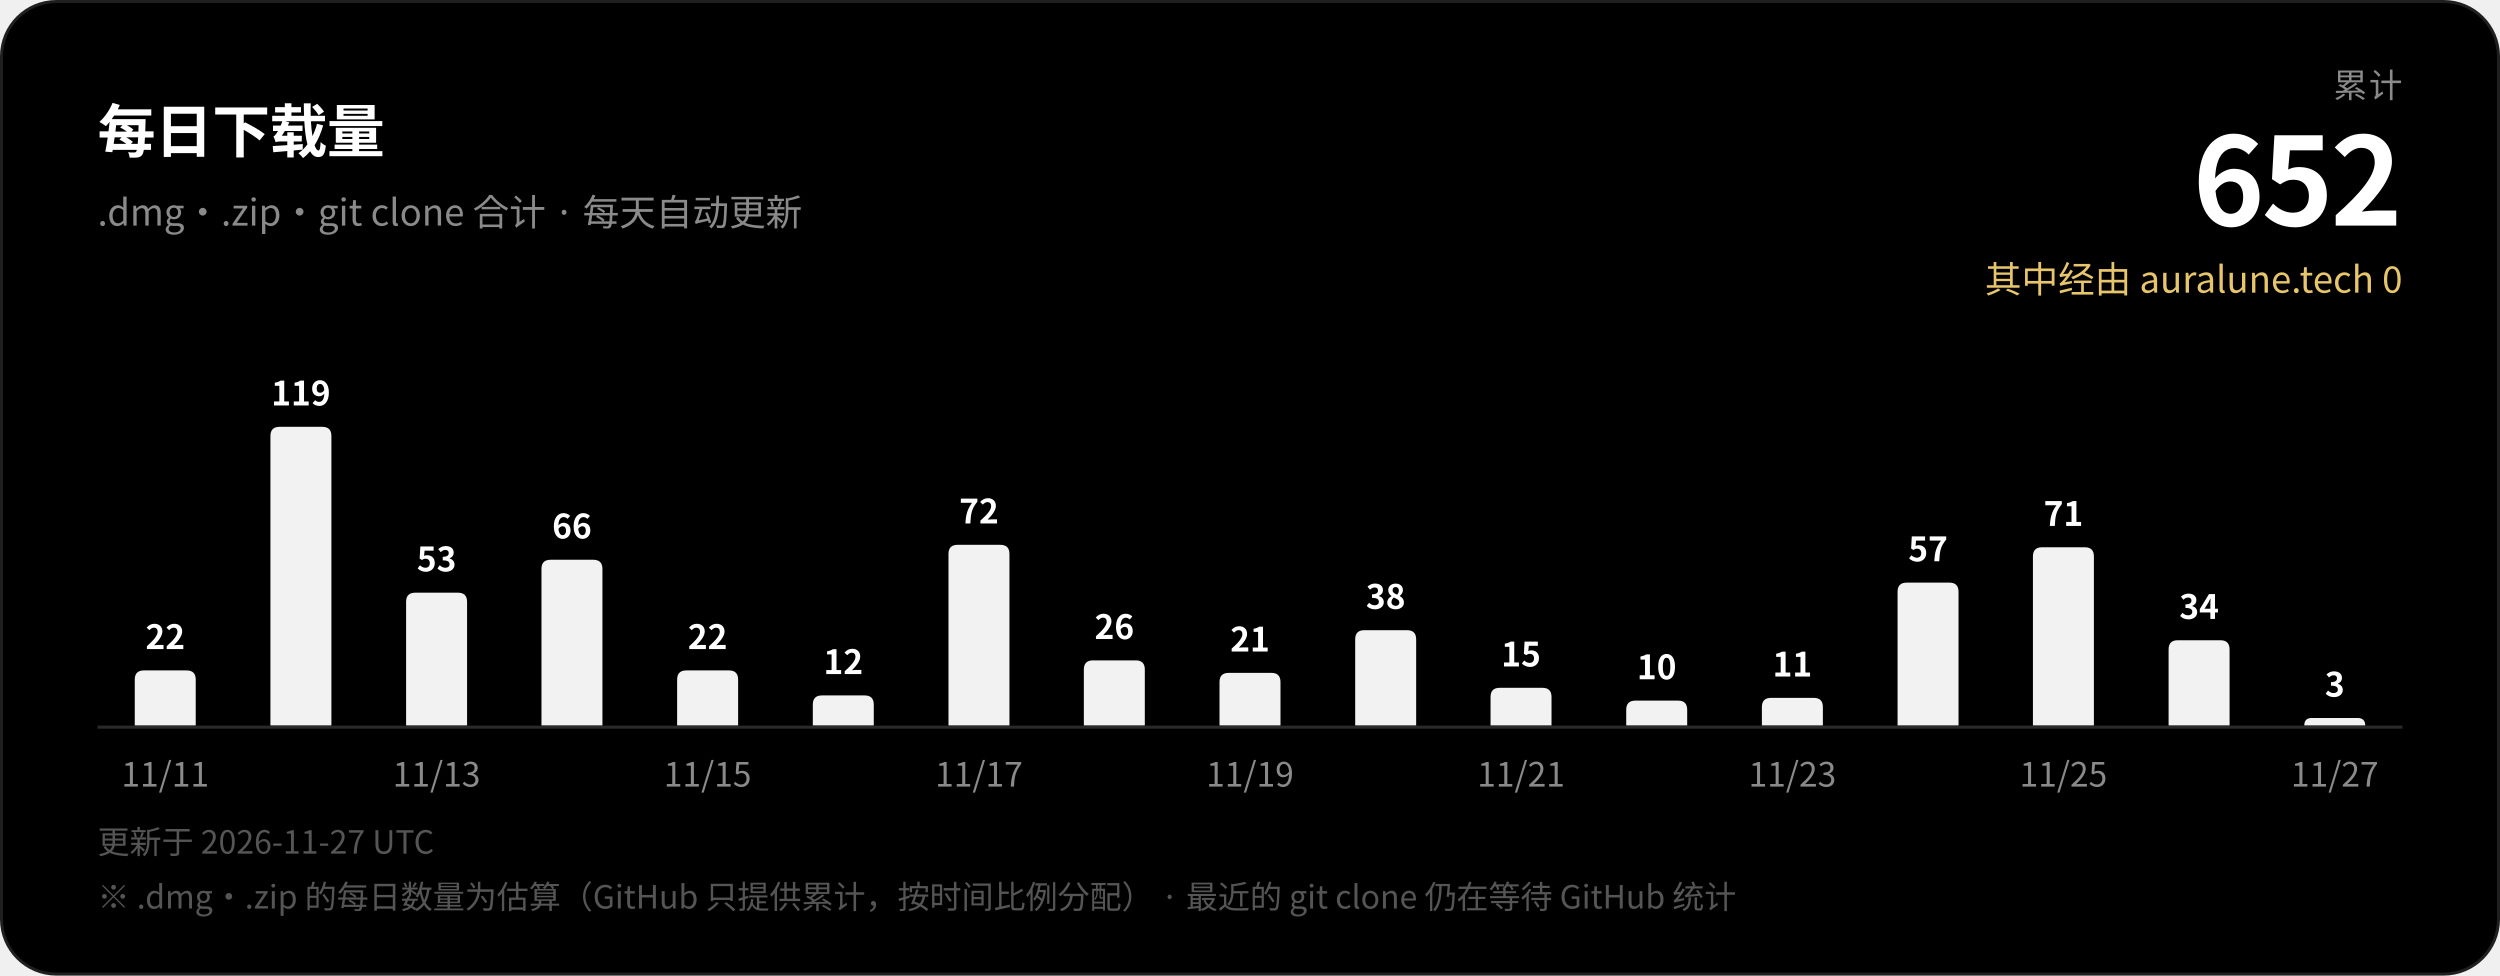
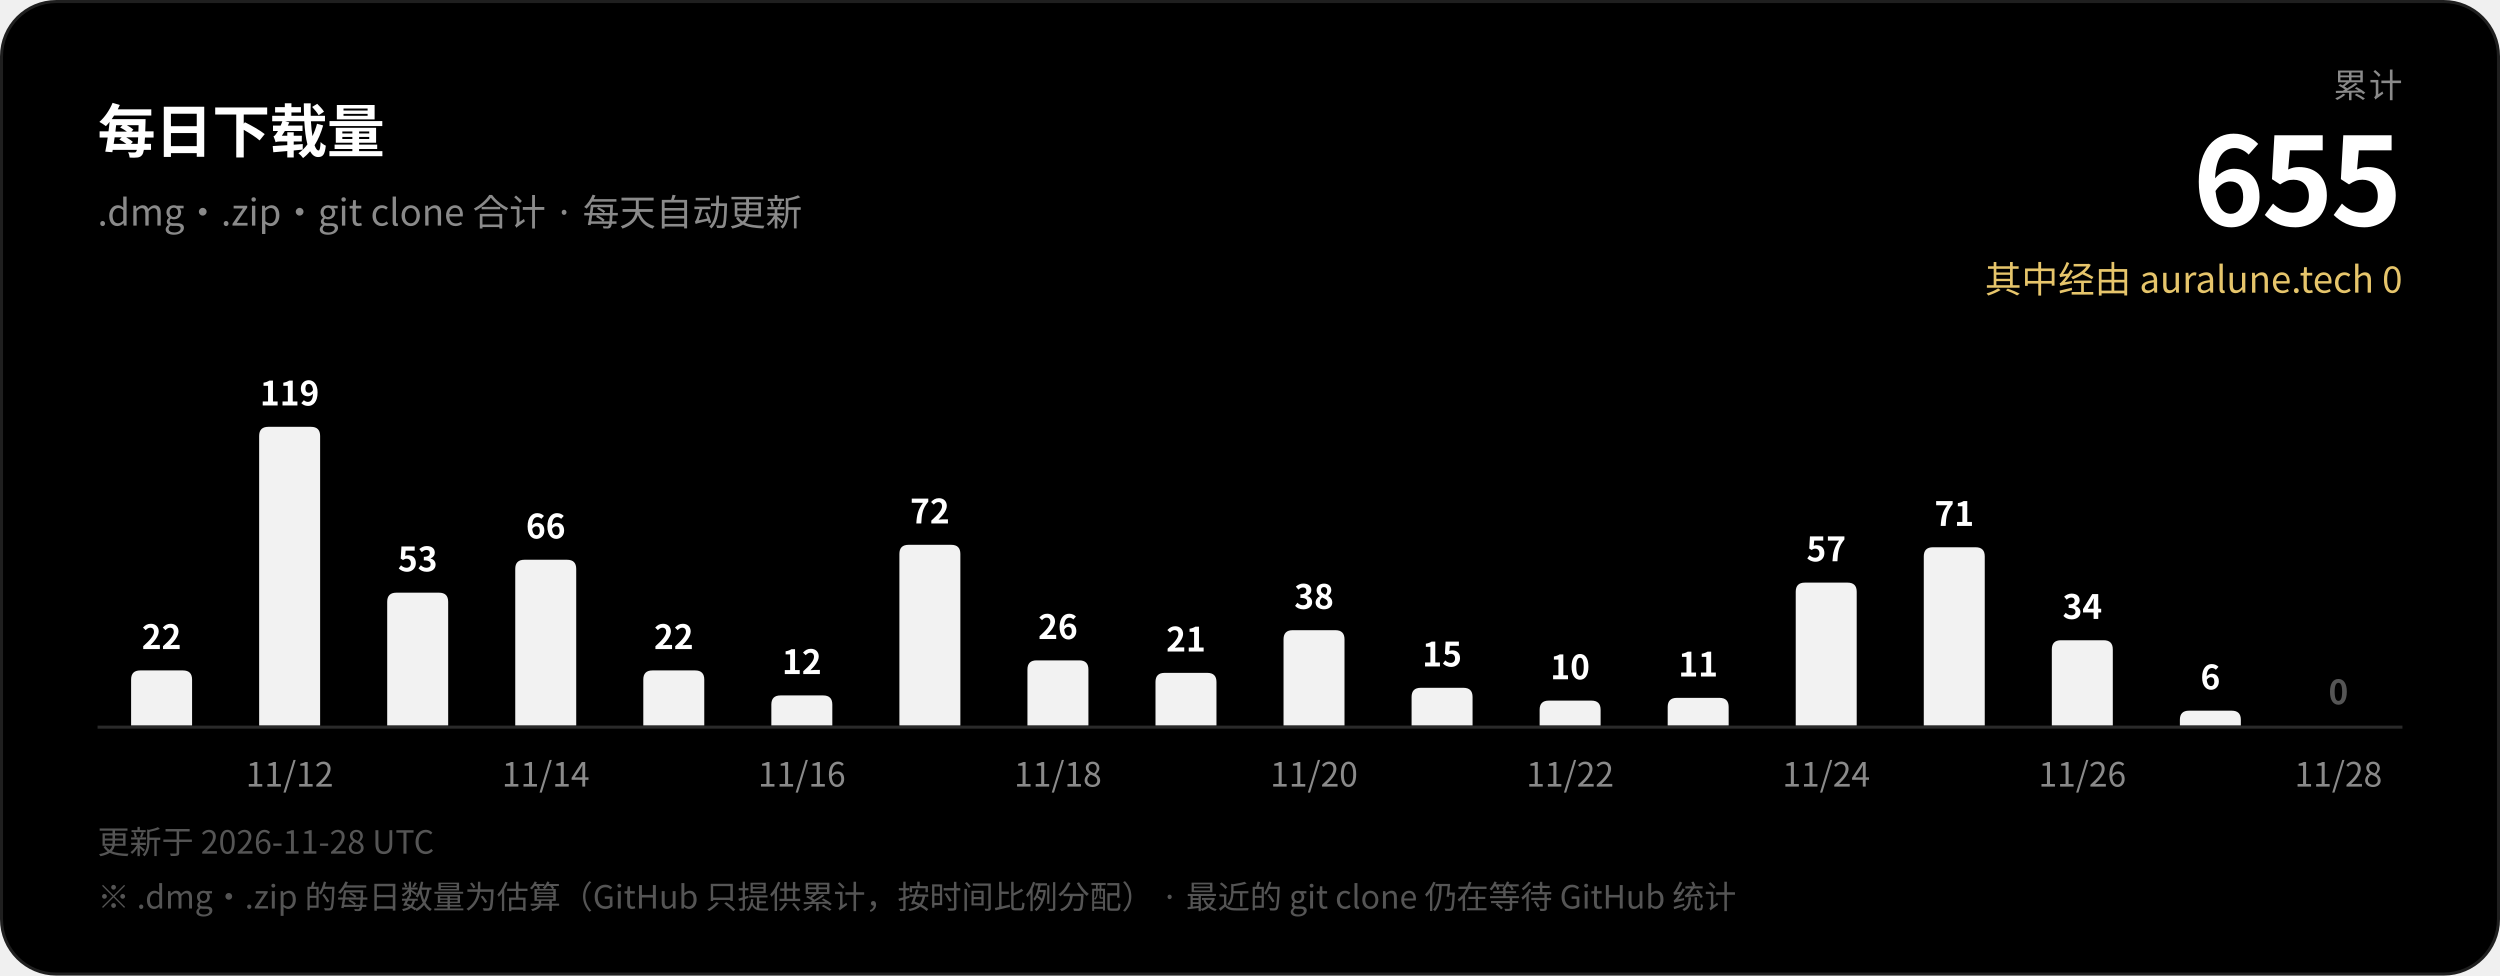
<svg xmlns="http://www.w3.org/2000/svg" width="820" height="320" viewBox="0 0 820 320" role="img" aria-label="每日下载量">
  <rect x="0.5" y="0.5" width="819" height="319" rx="18" fill="#000000" stroke="#1f1f1f" />
  <g font-family="-apple-system, BlinkMacSystemFont, 'SF Pro Display', 'Segoe UI', 'Hiragino Sans', 'Hiragino Kaku Gothic ProN', 'Noto Sans CJK JP', 'Noto Sans JP', 'PingFang SC', 'Microsoft YaHei', sans-serif" style="font-variant-numeric: tabular-nums">
    <text x="32" y="50" font-size="19" font-weight="600" fill="#ffffff" letter-spacing="-0.2">每日下载量</text>
    <text x="32" y="74" font-size="12" fill="#8a8a8a">.dmg・.zip・git clone 合计 · 每天自动更新</text>
    <text x="788" y="32" font-size="11" fill="#8a8a8a" text-anchor="end" letter-spacing="0.6">累计</text>
-     <text x="788" y="74" font-size="40" font-weight="700" fill="#ffffff" text-anchor="end" letter-spacing="-1">652</text>
+     <text x="788" y="74" font-size="40" font-weight="700" fill="#ffffff" text-anchor="end" letter-spacing="-1">655</text>
    <text x="788" y="96" font-size="12" fill="#e6c56b" text-anchor="end">其中经由 auralune.tech 0</text>
-     <path d="M44.2,238.0V222.9Q44.2,219.9 47.2,219.9H61.2Q64.2,219.9 64.2,222.9V238.0Z" fill="#f2f2f2" />
-     <text x="54.2" y="212.9" font-size="11" font-weight="600" fill="#ffffff" text-anchor="middle">22</text>
-     <text x="54.2" y="258" font-size="11" fill="#8a8a8a" text-anchor="middle">11/11</text>
-     <path d="M88.7,238.0V143.0Q88.7,140.0 91.7,140.0H105.7Q108.7,140.0 108.7,143.0V238.0Z" fill="#f2f2f2" />
-     <text x="98.7" y="133.0" font-size="11" font-weight="600" fill="#ffffff" text-anchor="middle">119</text>
-     <path d="M133.2,238.0V197.4Q133.2,194.4 136.2,194.4H150.2Q153.2,194.4 153.2,197.4V238.0Z" fill="#f2f2f2" />
-     <text x="143.2" y="187.4" font-size="11" font-weight="600" fill="#ffffff" text-anchor="middle">53</text>
-     <text x="143.2" y="258" font-size="11" fill="#8a8a8a" text-anchor="middle">11/13</text>
-     <path d="M177.6,238.0V186.6Q177.6,183.6 180.6,183.6H194.6Q197.6,183.6 197.6,186.6V238.0Z" fill="#f2f2f2" />
-     <text x="187.6" y="176.6" font-size="11" font-weight="600" fill="#ffffff" text-anchor="middle">66</text>
-     <path d="M222.1,238.0V222.9Q222.1,219.9 225.1,219.9H239.1Q242.1,219.9 242.1,222.9V238.0Z" fill="#f2f2f2" />
-     <text x="232.1" y="212.9" font-size="11" font-weight="600" fill="#ffffff" text-anchor="middle">22</text>
-     <text x="232.1" y="258" font-size="11" fill="#8a8a8a" text-anchor="middle">11/15</text>
-     <path d="M266.6,238.0V231.1Q266.6,228.1 269.6,228.1H283.6Q286.6,228.1 286.6,231.1V238.0Z" fill="#f2f2f2" />
-     <text x="276.6" y="221.1" font-size="11" font-weight="600" fill="#ffffff" text-anchor="middle">12</text>
-     <path d="M311.1,238.0V181.7Q311.1,178.7 314.1,178.7H328.1Q331.1,178.7 331.1,181.7V238.0Z" fill="#f2f2f2" />
-     <text x="321.1" y="171.7" font-size="11" font-weight="600" fill="#ffffff" text-anchor="middle">72</text>
-     <text x="321.1" y="258" font-size="11" fill="#8a8a8a" text-anchor="middle">11/17</text>
-     <path d="M355.5,238.0V219.6Q355.5,216.6 358.5,216.6H372.5Q375.5,216.6 375.5,219.6V238.0Z" fill="#f2f2f2" />
-     <text x="365.5" y="209.6" font-size="11" font-weight="600" fill="#ffffff" text-anchor="middle">26</text>
-     <path d="M400.0,238.0V223.7Q400.0,220.7 403.0,220.7H417.0Q420.0,220.7 420.0,223.7V238.0Z" fill="#f2f2f2" />
-     <text x="410.0" y="213.7" font-size="11" font-weight="600" fill="#ffffff" text-anchor="middle">21</text>
-     <text x="410.0" y="258" font-size="11" fill="#8a8a8a" text-anchor="middle">11/19</text>
-     <path d="M444.5,238.0V209.7Q444.5,206.7 447.5,206.7H461.5Q464.5,206.7 464.5,209.7V238.0Z" fill="#f2f2f2" />
-     <text x="454.5" y="199.7" font-size="11" font-weight="600" fill="#ffffff" text-anchor="middle">38</text>
-     <path d="M488.9,238.0V228.6Q488.9,225.6 491.9,225.6H505.9Q508.9,225.6 508.9,228.6V238.0Z" fill="#f2f2f2" />
-     <text x="498.9" y="218.6" font-size="11" font-weight="600" fill="#ffffff" text-anchor="middle">15</text>
-     <text x="498.9" y="258" font-size="11" fill="#8a8a8a" text-anchor="middle">11/21</text>
-     <path d="M533.4,238.0V232.8Q533.4,229.8 536.4,229.8H550.4Q553.4,229.8 553.4,232.8V238.0Z" fill="#f2f2f2" />
-     <text x="543.4" y="222.8" font-size="11" font-weight="600" fill="#ffffff" text-anchor="middle">10</text>
-     <path d="M577.9,238.0V231.9Q577.9,228.9 580.9,228.9H594.9Q597.9,228.9 597.9,231.9V238.0Z" fill="#f2f2f2" />
-     <text x="587.9" y="221.9" font-size="11" font-weight="600" fill="#ffffff" text-anchor="middle">11</text>
-     <text x="587.9" y="258" font-size="11" fill="#8a8a8a" text-anchor="middle">11/23</text>
-     <path d="M622.4,238.0V194.1Q622.4,191.1 625.4,191.1H639.4Q642.4,191.1 642.4,194.1V238.0Z" fill="#f2f2f2" />
-     <text x="632.4" y="184.1" font-size="11" font-weight="600" fill="#ffffff" text-anchor="middle">57</text>
-     <path d="M666.8,238.0V182.5Q666.8,179.5 669.8,179.5H683.8Q686.8,179.5 686.8,182.5V238.0Z" fill="#f2f2f2" />
-     <text x="676.8" y="172.5" font-size="11" font-weight="600" fill="#ffffff" text-anchor="middle">71</text>
-     <text x="676.8" y="258" font-size="11" fill="#8a8a8a" text-anchor="middle">11/25</text>
-     <path d="M711.3,238.0V213.0Q711.3,210.0 714.3,210.0H728.3Q731.3,210.0 731.3,213.0V238.0Z" fill="#f2f2f2" />
-     <text x="721.3" y="203.0" font-size="11" font-weight="600" fill="#ffffff" text-anchor="middle">34</text>
-     <path d="M755.8,238.0V238.0Q755.8,235.5 758.2,235.5H773.3Q775.8,235.5 775.8,238.0V238.0Z" fill="#f2f2f2" />
-     <text x="765.8" y="228.5" font-size="11" font-weight="600" fill="#ffffff" text-anchor="middle">3</text>
-     <text x="765.8" y="258" font-size="11" fill="#8a8a8a" text-anchor="middle">11/27</text>
+     <path d="M43.0,238.0V222.9Q43.0,219.9 46.0,219.9H60.0Q63.0,219.9 63.0,222.9V238.0Z" fill="#f2f2f2" />
+     <text x="53.0" y="212.9" font-size="11" font-weight="600" fill="#ffffff" text-anchor="middle">22</text>
+     <path d="M85.0,238.0V143.0Q85.0,140.0 88.0,140.0H102.0Q105.0,140.0 105.0,143.0V238.0Z" fill="#f2f2f2" />
+     <text x="95.0" y="133.0" font-size="11" font-weight="600" fill="#ffffff" text-anchor="middle">119</text>
+     <text x="95.0" y="258" font-size="11" fill="#8a8a8a" text-anchor="middle">11/12</text>
+     <path d="M127.0,238.0V197.4Q127.0,194.4 130.0,194.4H144.0Q147.0,194.4 147.0,197.4V238.0Z" fill="#f2f2f2" />
+     <text x="137.0" y="187.4" font-size="11" font-weight="600" fill="#ffffff" text-anchor="middle">53</text>
+     <path d="M169.0,238.0V186.6Q169.0,183.6 172.0,183.6H186.0Q189.0,183.6 189.0,186.6V238.0Z" fill="#f2f2f2" />
+     <text x="179.0" y="176.6" font-size="11" font-weight="600" fill="#ffffff" text-anchor="middle">66</text>
+     <text x="179.0" y="258" font-size="11" fill="#8a8a8a" text-anchor="middle">11/14</text>
+     <path d="M211.0,238.0V222.9Q211.0,219.9 214.0,219.9H228.0Q231.0,219.9 231.0,222.9V238.0Z" fill="#f2f2f2" />
+     <text x="221.0" y="212.9" font-size="11" font-weight="600" fill="#ffffff" text-anchor="middle">22</text>
+     <path d="M253.0,238.0V231.1Q253.0,228.1 256.0,228.1H270.0Q273.0,228.1 273.0,231.1V238.0Z" fill="#f2f2f2" />
+     <text x="263.0" y="221.1" font-size="11" font-weight="600" fill="#ffffff" text-anchor="middle">12</text>
+     <text x="263.0" y="258" font-size="11" fill="#8a8a8a" text-anchor="middle">11/16</text>
+     <path d="M295.0,238.0V181.7Q295.0,178.7 298.0,178.7H312.0Q315.0,178.7 315.0,181.7V238.0Z" fill="#f2f2f2" />
+     <text x="305.0" y="171.7" font-size="11" font-weight="600" fill="#ffffff" text-anchor="middle">72</text>
+     <path d="M337.0,238.0V219.6Q337.0,216.6 340.0,216.6H354.0Q357.0,216.6 357.0,219.6V238.0Z" fill="#f2f2f2" />
+     <text x="347.0" y="209.6" font-size="11" font-weight="600" fill="#ffffff" text-anchor="middle">26</text>
+     <text x="347.0" y="258" font-size="11" fill="#8a8a8a" text-anchor="middle">11/18</text>
+     <path d="M379.0,238.0V223.7Q379.0,220.7 382.0,220.7H396.0Q399.0,220.7 399.0,223.7V238.0Z" fill="#f2f2f2" />
+     <text x="389.0" y="213.7" font-size="11" font-weight="600" fill="#ffffff" text-anchor="middle">21</text>
+     <path d="M421.0,238.0V209.7Q421.0,206.7 424.0,206.7H438.0Q441.0,206.7 441.0,209.7V238.0Z" fill="#f2f2f2" />
+     <text x="431.0" y="199.7" font-size="11" font-weight="600" fill="#ffffff" text-anchor="middle">38</text>
+     <text x="431.0" y="258" font-size="11" fill="#8a8a8a" text-anchor="middle">11/20</text>
+     <path d="M463.0,238.0V228.6Q463.0,225.6 466.0,225.6H480.0Q483.0,225.6 483.0,228.6V238.0Z" fill="#f2f2f2" />
+     <text x="473.0" y="218.6" font-size="11" font-weight="600" fill="#ffffff" text-anchor="middle">15</text>
+     <path d="M505.0,238.0V232.8Q505.0,229.8 508.0,229.8H522.0Q525.0,229.8 525.0,232.8V238.0Z" fill="#f2f2f2" />
+     <text x="515.0" y="222.8" font-size="11" font-weight="600" fill="#ffffff" text-anchor="middle">10</text>
+     <text x="515.0" y="258" font-size="11" fill="#8a8a8a" text-anchor="middle">11/22</text>
+     <path d="M547.0,238.0V231.9Q547.0,228.9 550.0,228.9H564.0Q567.0,228.9 567.0,231.9V238.0Z" fill="#f2f2f2" />
+     <text x="557.0" y="221.9" font-size="11" font-weight="600" fill="#ffffff" text-anchor="middle">11</text>
+     <path d="M589.0,238.0V194.1Q589.0,191.1 592.0,191.1H606.0Q609.0,191.1 609.0,194.1V238.0Z" fill="#f2f2f2" />
+     <text x="599.0" y="184.1" font-size="11" font-weight="600" fill="#ffffff" text-anchor="middle">57</text>
+     <text x="599.0" y="258" font-size="11" fill="#8a8a8a" text-anchor="middle">11/24</text>
+     <path d="M631.0,238.0V182.5Q631.0,179.5 634.0,179.5H648.0Q651.0,179.5 651.0,182.5V238.0Z" fill="#f2f2f2" />
+     <text x="641.0" y="172.5" font-size="11" font-weight="600" fill="#ffffff" text-anchor="middle">71</text>
+     <path d="M673.0,238.0V213.0Q673.0,210.0 676.0,210.0H690.0Q693.0,210.0 693.0,213.0V238.0Z" fill="#f2f2f2" />
+     <text x="683.0" y="203.0" font-size="11" font-weight="600" fill="#ffffff" text-anchor="middle">34</text>
+     <text x="683.0" y="258" font-size="11" fill="#8a8a8a" text-anchor="middle">11/26</text>
+     <path d="M715.0,238.0V236.1Q715.0,233.1 718.0,233.1H732.0Q735.0,233.1 735.0,236.1V238.0Z" fill="#f2f2f2" />
+     <text x="725.0" y="226.1" font-size="11" font-weight="600" fill="#ffffff" text-anchor="middle">6</text>
+     <text x="767.0" y="231.0" font-size="11" font-weight="600" fill="#555555" text-anchor="middle">0</text>
+     <text x="767.0" y="258" font-size="11" fill="#8a8a8a" text-anchor="middle">11/28</text>
    <line x1="32" y1="238.5" x2="788" y2="238.5" stroke="#2a2a2a" stroke-width="1" />
-     <text x="32" y="280" font-size="10.5" fill="#555555">更新于 2026-11-27 UTC</text>
+     <text x="32" y="280" font-size="10.5" fill="#555555">更新于 2026-11-28 UTC</text>
    <text x="32" y="298" font-size="10.5" fill="#555555">※ .dmg・.zip 的每日数量为估算（GitHub 只提供累计，按时间比例分配） · 最近的 git clone 仍在等待 GitHub 统计</text>
  </g>
</svg>
